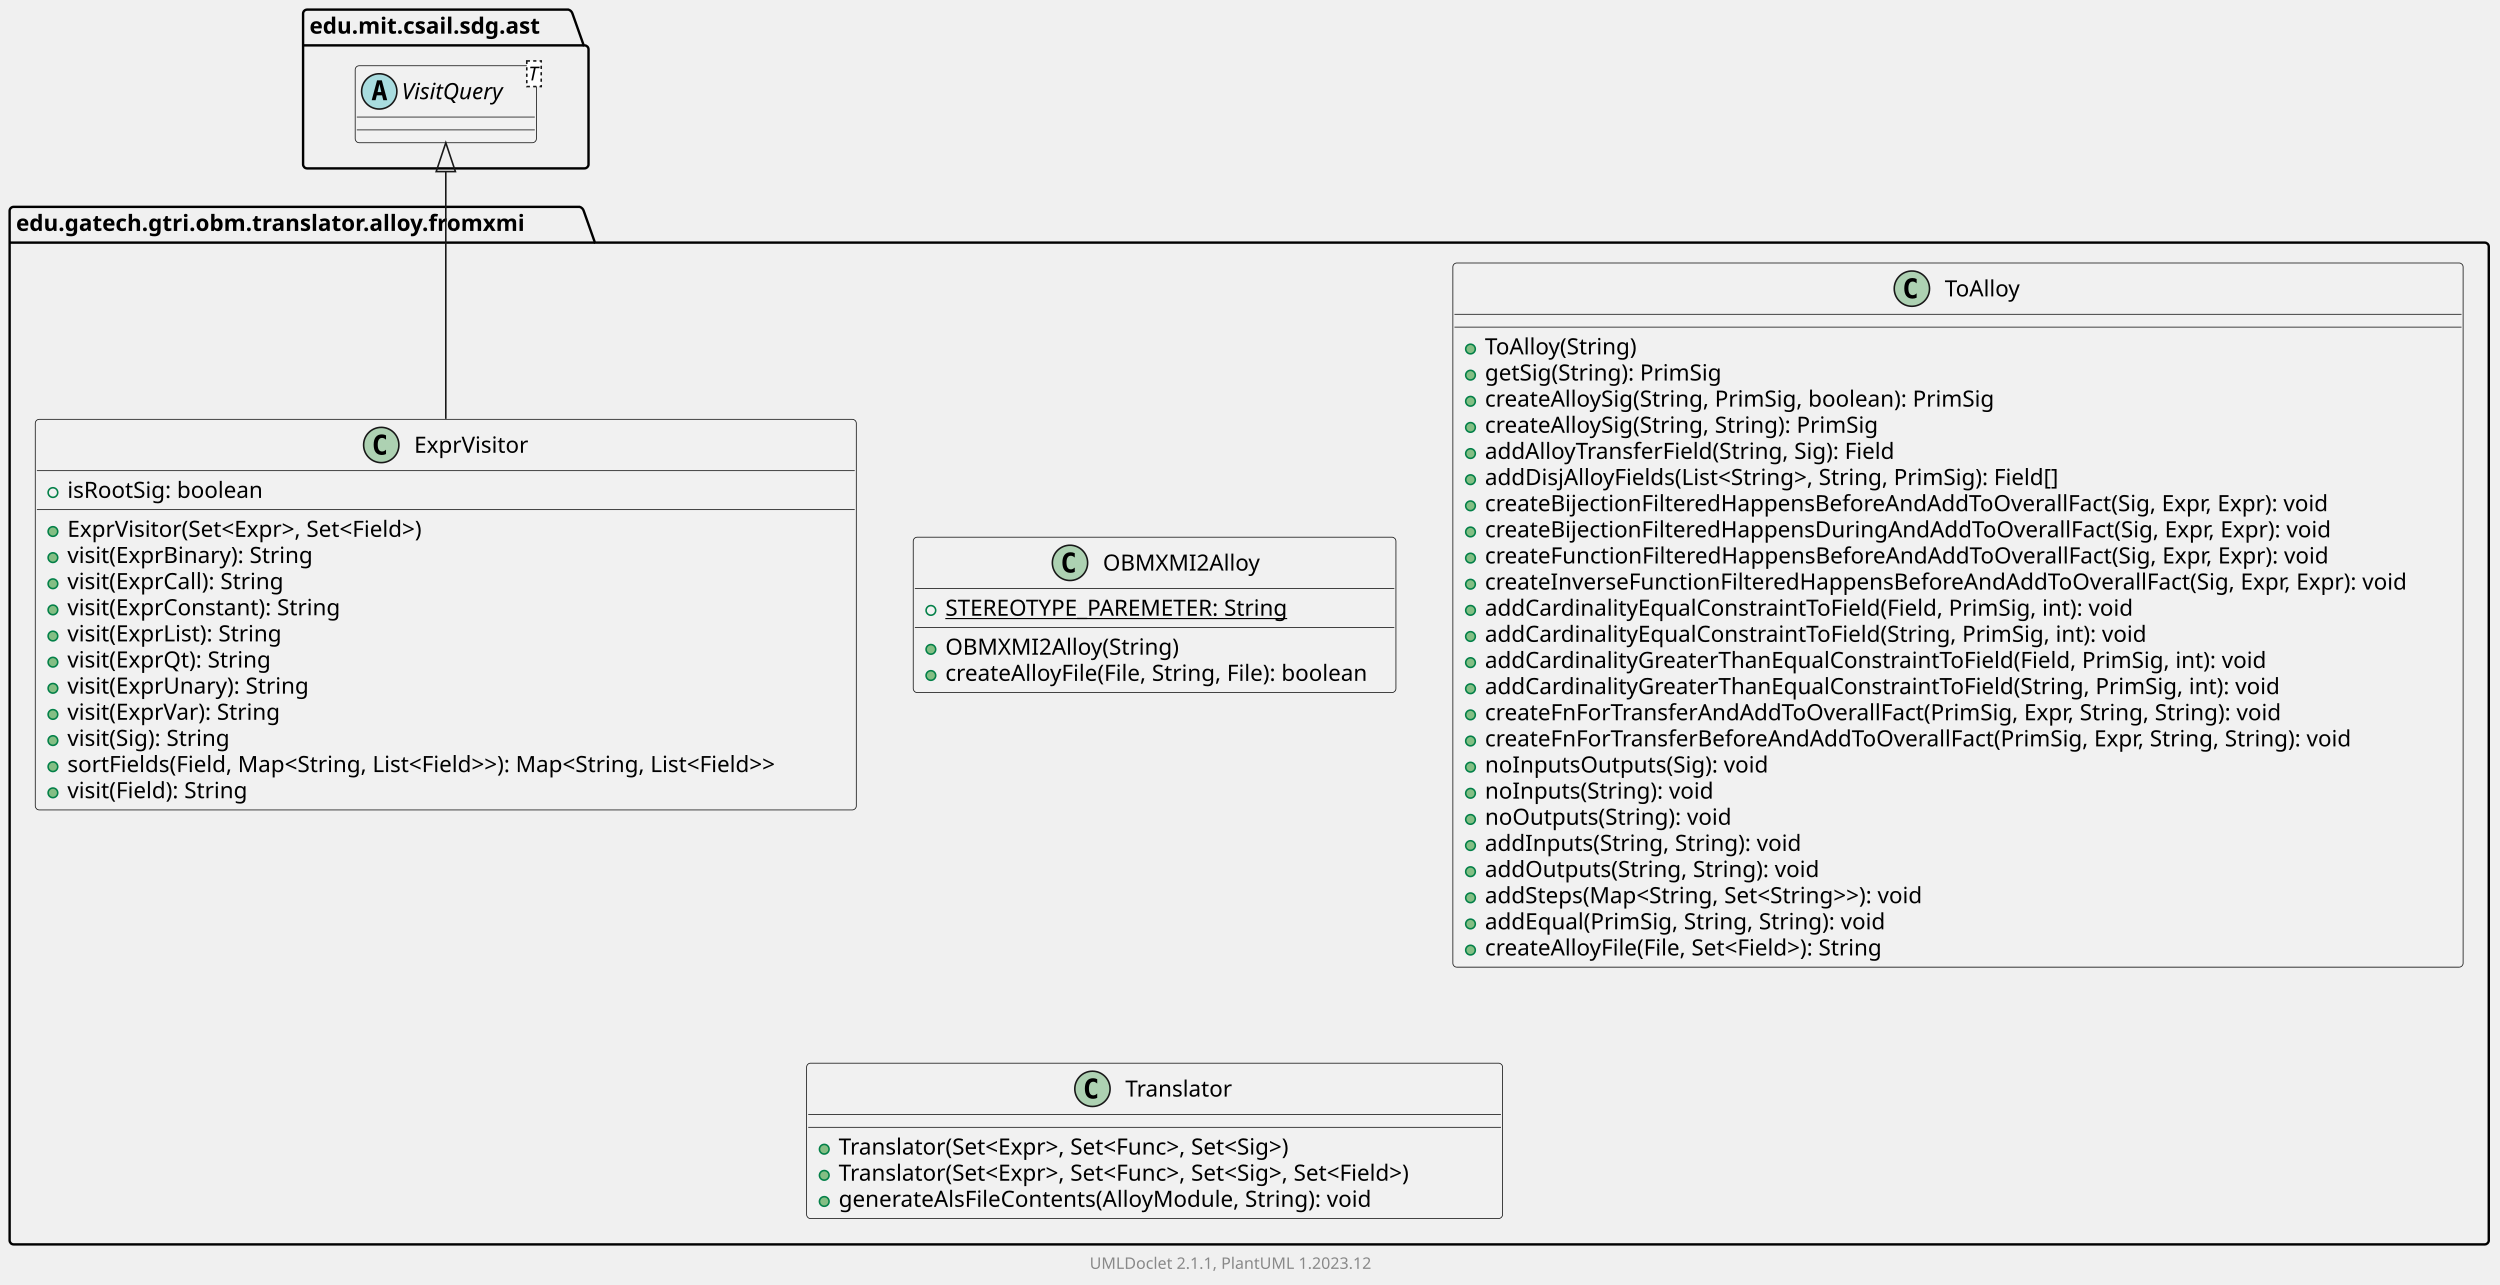
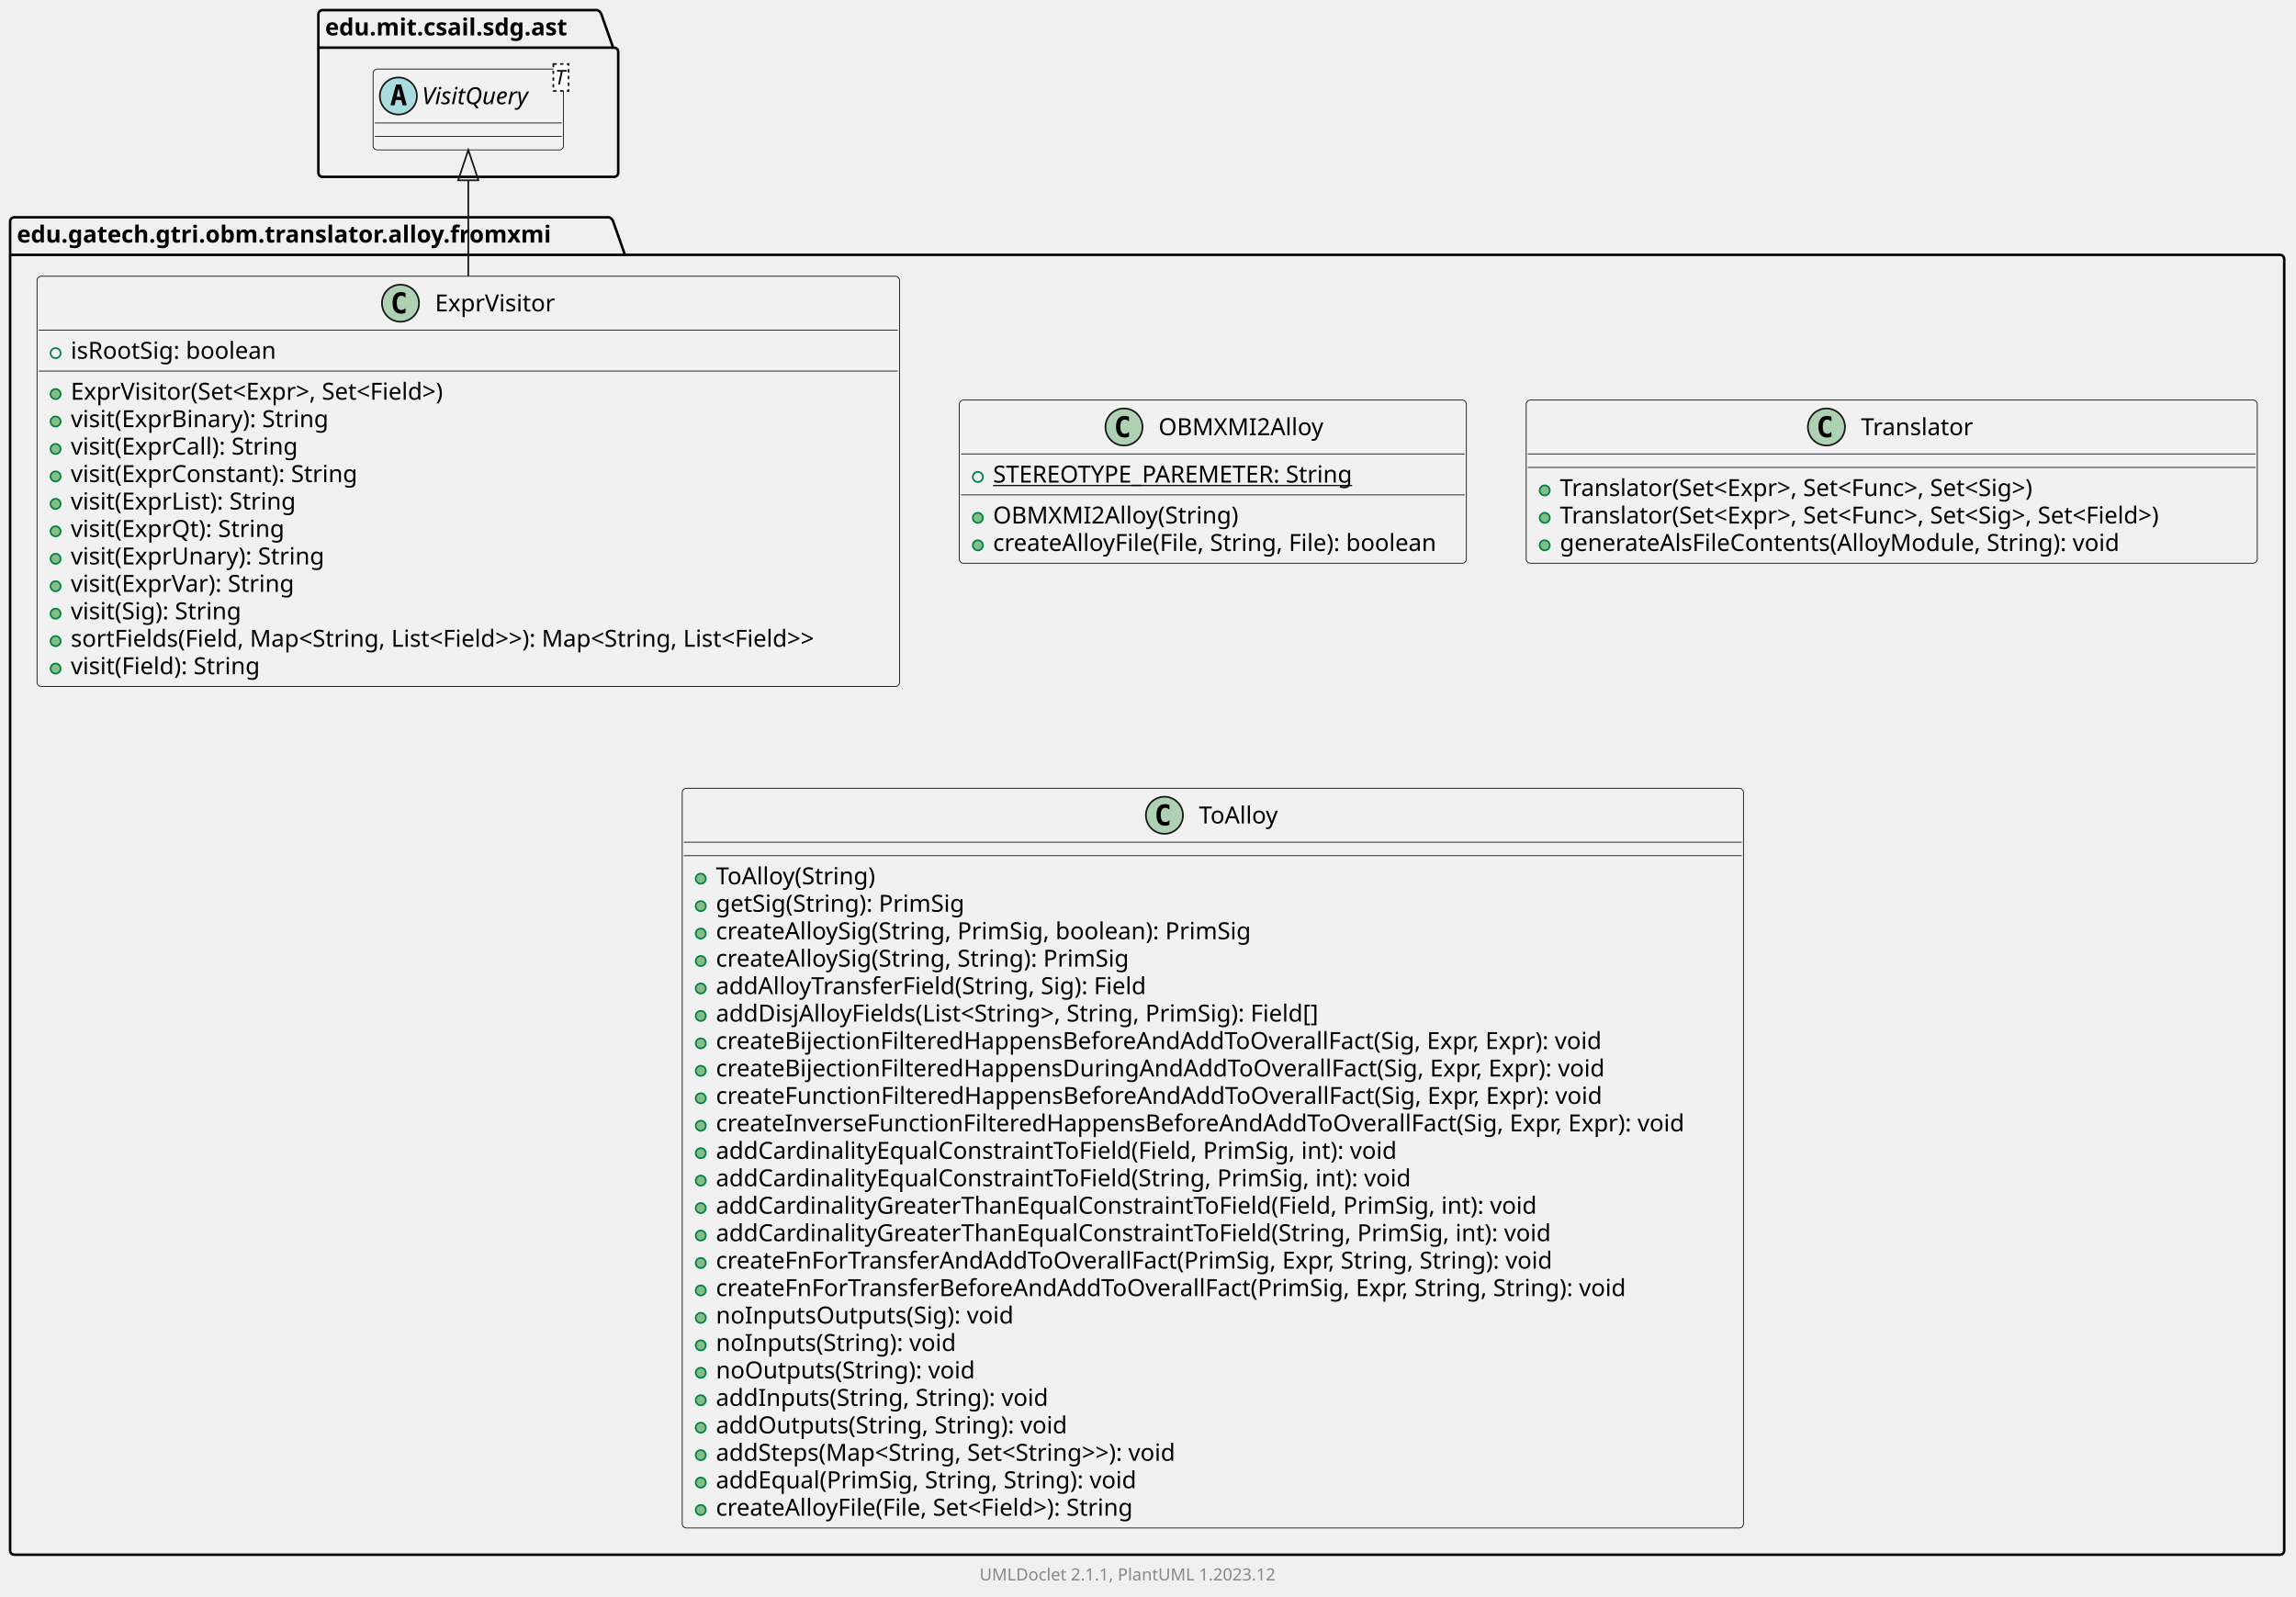
- <svg xmlns="http://www.w3.org/2000/svg" xmlns:xlink="http://www.w3.org/1999/xlink" contentStyleType="text/css" height="801px" preserveAspectRatio="none" style="width:1559px;height:801px;background:#FFFFFF;" version="1.1" viewBox="0 0 1559 801" width="1559px" zoomAndPan="magnify">
+ <svg xmlns="http://www.w3.org/2000/svg" xmlns:xlink="http://www.w3.org/1999/xlink" contentStyleType="text/css" height="948px" preserveAspectRatio="none" style="width:1363px;height:948px;background:#FFFFFF;" version="1.1" viewBox="0 0 1363 948" width="1363px" zoomAndPan="magnify">
  <defs />
  <g>
    <g id="cluster_edu.gatech.gtri.obm.translator.alloy.fromxmi">
-       <path d="M8.5,129 L361.5,129 A3.75,3.75 0 0 1 364,131.5 L371,151.297 L1549.5,151.297 A2.5,2.5 0 0 1 1552,153.797 L1552,773.5 A2.5,2.5 0 0 1 1549.5,776 L8.5,776 A2.5,2.5 0 0 1 6,773.5 L6,131.5 A2.5,2.5 0 0 1 8.5,129 " fill="none" style="stroke:#000000;stroke-width:1.5;" />
+       <path d="M8.5,129 L361.5,129 A3.75,3.75 0 0 1 364,131.5 L371,151.297 L1353.5,151.297 A2.5,2.5 0 0 1 1356,153.797 L1356,920.5 A2.5,2.5 0 0 1 1353.5,923 L8.5,923 A2.5,2.5 0 0 1 6,920.5 L6,131.5 A2.5,2.5 0 0 1 8.5,129 " fill="none" style="stroke:#000000;stroke-width:1.5;" />
      <line style="stroke:#000000;stroke-width:1.5;" x1="6" x2="371" y1="151.297" y2="151.297" />
      <text fill="#000000" font-family="sans-serif" font-size="14" font-weight="bold" lengthAdjust="spacing" textLength="352" x="10" y="143.995">edu.gatech.gtri.obm.translator.alloy.fromxmi</text>
    </g>
    <g id="cluster_edu.mit.csail.sdg.ast">
      <path d="M191.5,6 L354.5,6 A3.75,3.75 0 0 1 357,8.5 L364,28.297 L364.5,28.297 A2.5,2.5 0 0 1 367,30.797 L367,102.5 A2.5,2.5 0 0 1 364.5,105 L191.5,105 A2.5,2.5 0 0 1 189,102.5 L189,8.5 A2.5,2.5 0 0 1 191.5,6 " fill="none" style="stroke:#000000;stroke-width:1.5;" />
      <line style="stroke:#000000;stroke-width:1.5;" x1="189" x2="364" y1="28.297" y2="28.297" />
      <text fill="#000000" font-family="sans-serif" font-size="14" font-weight="bold" lengthAdjust="spacing" textLength="162" x="193" y="20.995">edu.mit.csail.sdg.ast</text>
    </g>
    <a href="OBMXMI2Alloy.html" target="_top" title="OBMXMI2Alloy.html" xlink:actuate="onRequest" xlink:href="OBMXMI2Alloy.html" xlink:show="new" xlink:title="OBMXMI2Alloy.html" xlink:type="simple">
      <g id="elem_OBMXMI2Alloy">
-         <rect codeLine="5" fill="#F1F1F1" height="96.891" id="OBMXMI2Alloy" rx="2.5" ry="2.5" style="stroke:#181818;stroke-width:0.5;" width="301" x="569.5" y="335" />
-         <ellipse cx="667.25" cy="351" fill="#ADD1B2" rx="11" ry="11" style="stroke:#181818;stroke-width:1.0;" />
-         <path d="M670.219,356.641 Q669.641,356.938 669,357.078 Q668.359,357.234 667.656,357.234 Q665.156,357.234 663.828,355.594 Q662.516,353.938 662.516,350.812 Q662.516,347.688 663.828,346.031 Q665.156,344.375 667.656,344.375 Q668.359,344.375 669,344.531 Q669.656,344.688 670.219,344.984 L670.219,347.703 Q669.594,347.125 669,346.859 Q668.406,346.578 667.781,346.578 Q666.438,346.578 665.75,347.656 Q665.062,348.719 665.062,350.812 Q665.062,352.906 665.75,353.984 Q666.438,355.047 667.781,355.047 Q668.406,355.047 669,354.781 Q669.594,354.5 670.219,353.922 L670.219,356.641 Z " fill="#000000" />
-         <text fill="#000000" font-family="sans-serif" font-size="14" lengthAdjust="spacing" textLength="97" x="687.75" y="355.847">OBMXMI2Alloy</text>
-         <line style="stroke:#181818;stroke-width:0.5;" x1="570.5" x2="869.5" y1="367" y2="367" />
-         <ellipse cx="580.5" cy="380.648" fill="none" rx="3" ry="3" style="stroke:#038048;stroke-width:1.0;" />
-         <text fill="#000000" font-family="sans-serif" font-size="14" lengthAdjust="spacing" text-decoration="underline" textLength="235" x="589.5" y="383.995">STEREOTYPE_PAREMETER: String</text>
-         <line style="stroke:#181818;stroke-width:0.5;" x1="570.5" x2="869.5" y1="391.297" y2="391.297" />
-         <ellipse cx="580.5" cy="404.945" fill="#84BE84" rx="3" ry="3" style="stroke:#038048;stroke-width:1.0;" />
-         <text fill="#000000" font-family="sans-serif" font-size="14" lengthAdjust="spacing" textLength="147" x="589.5" y="408.292">OBMXMI2Alloy(String)</text>
-         <ellipse cx="580.5" cy="421.242" fill="#84BE84" rx="3" ry="3" style="stroke:#038048;stroke-width:1.0;" />
-         <text fill="#000000" font-family="sans-serif" font-size="14" lengthAdjust="spacing" textLength="275" x="589.5" y="424.589">createAlloyFile(File, String, File): boolean</text>
+         <rect codeLine="5" fill="#F1F1F1" height="96.891" id="OBMXMI2Alloy" rx="2.5" ry="2.5" style="stroke:#181818;stroke-width:0.5;" width="301" x="569.5" y="237.5" />
+         <ellipse cx="667.25" cy="253.5" fill="#ADD1B2" rx="11" ry="11" style="stroke:#181818;stroke-width:1.0;" />
+         <path d="M670.219,259.141 Q669.641,259.438 669,259.578 Q668.359,259.734 667.656,259.734 Q665.156,259.734 663.828,258.094 Q662.516,256.438 662.516,253.312 Q662.516,250.188 663.828,248.531 Q665.156,246.875 667.656,246.875 Q668.359,246.875 669,247.031 Q669.656,247.188 670.219,247.484 L670.219,250.203 Q669.594,249.625 669,249.359 Q668.406,249.078 667.781,249.078 Q666.438,249.078 665.75,250.156 Q665.062,251.219 665.062,253.312 Q665.062,255.406 665.75,256.484 Q666.438,257.547 667.781,257.547 Q668.406,257.547 669,257.281 Q669.594,257 670.219,256.422 L670.219,259.141 Z " fill="#000000" />
+         <text fill="#000000" font-family="sans-serif" font-size="14" lengthAdjust="spacing" textLength="97" x="687.75" y="258.347">OBMXMI2Alloy</text>
+         <line style="stroke:#181818;stroke-width:0.5;" x1="570.5" x2="869.5" y1="269.5" y2="269.5" />
+         <ellipse cx="580.5" cy="283.148" fill="none" rx="3" ry="3" style="stroke:#038048;stroke-width:1.0;" />
+         <text fill="#000000" font-family="sans-serif" font-size="14" lengthAdjust="spacing" text-decoration="underline" textLength="235" x="589.5" y="286.495">STEREOTYPE_PAREMETER: String</text>
+         <line style="stroke:#181818;stroke-width:0.5;" x1="570.5" x2="869.5" y1="293.797" y2="293.797" />
+         <ellipse cx="580.5" cy="307.445" fill="#84BE84" rx="3" ry="3" style="stroke:#038048;stroke-width:1.0;" />
+         <text fill="#000000" font-family="sans-serif" font-size="14" lengthAdjust="spacing" textLength="147" x="589.5" y="310.792">OBMXMI2Alloy(String)</text>
+         <ellipse cx="580.5" cy="323.742" fill="#84BE84" rx="3" ry="3" style="stroke:#038048;stroke-width:1.0;" />
+         <text fill="#000000" font-family="sans-serif" font-size="14" lengthAdjust="spacing" textLength="275" x="589.5" y="327.089">createAlloyFile(File, String, File): boolean</text>
+       </g>
+     </a>
+     <a href="ExprVisitor.html" target="_top" title="ExprVisitor.html" xlink:actuate="onRequest" xlink:href="ExprVisitor.html" xlink:show="new" xlink:title="ExprVisitor.html" xlink:type="simple">
+       <g id="elem_ExprVisitor">
+         <rect codeLine="11" fill="#F1F1F1" height="243.562" id="ExprVisitor" rx="2.5" ry="2.5" style="stroke:#181818;stroke-width:0.5;" width="512" x="22" y="164" />
+         <ellipse cx="237.75" cy="180" fill="#ADD1B2" rx="11" ry="11" style="stroke:#181818;stroke-width:1.0;" />
+         <path d="M240.719,185.641 Q240.141,185.938 239.5,186.078 Q238.859,186.234 238.156,186.234 Q235.656,186.234 234.328,184.594 Q233.016,182.938 233.016,179.812 Q233.016,176.688 234.328,175.031 Q235.656,173.375 238.156,173.375 Q238.859,173.375 239.5,173.531 Q240.156,173.688 240.719,173.984 L240.719,176.703 Q240.094,176.125 239.5,175.859 Q238.906,175.578 238.281,175.578 Q236.938,175.578 236.25,176.656 Q235.562,177.719 235.562,179.812 Q235.562,181.906 236.25,182.984 Q236.938,184.047 238.281,184.047 Q238.906,184.047 239.5,183.781 Q240.094,183.5 240.719,182.922 L240.719,185.641 Z " fill="#000000" />
+         <text fill="#000000" font-family="sans-serif" font-size="14" lengthAdjust="spacing" textLength="72" x="258.25" y="184.847">ExprVisitor</text>
+         <line style="stroke:#181818;stroke-width:0.5;" x1="23" x2="533" y1="196" y2="196" />
+         <ellipse cx="33" cy="209.648" fill="none" rx="3" ry="3" style="stroke:#038048;stroke-width:1.0;" />
+         <text fill="#000000" font-family="sans-serif" font-size="14" lengthAdjust="spacing" textLength="130" x="42" y="212.995">isRootSig: boolean</text>
+         <line style="stroke:#181818;stroke-width:0.5;" x1="23" x2="533" y1="220.297" y2="220.297" />
+         <ellipse cx="33" cy="233.945" fill="#84BE84" rx="3" ry="3" style="stroke:#038048;stroke-width:1.0;" />
+         <text fill="#000000" font-family="sans-serif" font-size="14" lengthAdjust="spacing" textLength="246" x="42" y="237.292">ExprVisitor(Set&lt;Expr&gt;, Set&lt;Field&gt;)</text>
+         <ellipse cx="33" cy="250.242" fill="#84BE84" rx="3" ry="3" style="stroke:#038048;stroke-width:1.0;" />
+         <text fill="#000000" font-family="sans-serif" font-size="14" lengthAdjust="spacing" textLength="157" x="42" y="253.589">visit(ExprBinary): String</text>
+         <ellipse cx="33" cy="266.539" fill="#84BE84" rx="3" ry="3" style="stroke:#038048;stroke-width:1.0;" />
+         <text fill="#000000" font-family="sans-serif" font-size="14" lengthAdjust="spacing" textLength="139" x="42" y="269.886">visit(ExprCall): String</text>
+         <ellipse cx="33" cy="282.836" fill="#84BE84" rx="3" ry="3" style="stroke:#038048;stroke-width:1.0;" />
+         <text fill="#000000" font-family="sans-serif" font-size="14" lengthAdjust="spacing" textLength="178" x="42" y="286.183">visit(ExprConstant): String</text>
+         <ellipse cx="33" cy="299.133" fill="#84BE84" rx="3" ry="3" style="stroke:#038048;stroke-width:1.0;" />
+         <text fill="#000000" font-family="sans-serif" font-size="14" lengthAdjust="spacing" textLength="138" x="42" y="302.479">visit(ExprList): String</text>
+         <ellipse cx="33" cy="315.43" fill="#84BE84" rx="3" ry="3" style="stroke:#038048;stroke-width:1.0;" />
+         <text fill="#000000" font-family="sans-serif" font-size="14" lengthAdjust="spacing" textLength="131" x="42" y="318.776">visit(ExprQt): String</text>
+         <ellipse cx="33" cy="331.727" fill="#84BE84" rx="3" ry="3" style="stroke:#038048;stroke-width:1.0;" />
+         <text fill="#000000" font-family="sans-serif" font-size="14" lengthAdjust="spacing" textLength="154" x="42" y="335.073">visit(ExprUnary): String</text>
+         <ellipse cx="33" cy="348.023" fill="#84BE84" rx="3" ry="3" style="stroke:#038048;stroke-width:1.0;" />
+         <text fill="#000000" font-family="sans-serif" font-size="14" lengthAdjust="spacing" textLength="137" x="42" y="351.37">visit(ExprVar): String</text>
+         <ellipse cx="33" cy="364.32" fill="#84BE84" rx="3" ry="3" style="stroke:#038048;stroke-width:1.0;" />
+         <text fill="#000000" font-family="sans-serif" font-size="14" lengthAdjust="spacing" textLength="106" x="42" y="367.667">visit(Sig): String</text>
+         <ellipse cx="33" cy="380.617" fill="#84BE84" rx="3" ry="3" style="stroke:#038048;stroke-width:1.0;" />
+         <text fill="#000000" font-family="sans-serif" font-size="14" lengthAdjust="spacing" textLength="486" x="42" y="383.964">sortFields(Field, Map&lt;String, List&lt;Field&gt;&gt;): Map&lt;String, List&lt;Field&gt;&gt;</text>
+         <ellipse cx="33" cy="396.914" fill="#84BE84" rx="3" ry="3" style="stroke:#038048;stroke-width:1.0;" />
+         <text fill="#000000" font-family="sans-serif" font-size="14" lengthAdjust="spacing" textLength="117" x="42" y="400.261">visit(Field): String</text>
+       </g>
+     </a>
+     <a href="Translator.html" target="_top" title="Translator.html" xlink:actuate="onRequest" xlink:href="Translator.html" xlink:show="new" xlink:title="Translator.html" xlink:type="simple">
+       <g id="elem_Translator">
+         <rect codeLine="26" fill="#F1F1F1" height="96.891" id="Translator" rx="2.5" ry="2.5" style="stroke:#181818;stroke-width:0.5;" width="434" x="906" y="237.5" />
+         <ellipse cx="1084.25" cy="253.5" fill="#ADD1B2" rx="11" ry="11" style="stroke:#181818;stroke-width:1.0;" />
+         <path d="M1087.219,259.141 Q1086.641,259.438 1086,259.578 Q1085.359,259.734 1084.656,259.734 Q1082.156,259.734 1080.828,258.094 Q1079.516,256.438 1079.516,253.312 Q1079.516,250.188 1080.828,248.531 Q1082.156,246.875 1084.656,246.875 Q1085.359,246.875 1086,247.031 Q1086.656,247.188 1087.219,247.484 L1087.219,250.203 Q1086.594,249.625 1086,249.359 Q1085.406,249.078 1084.781,249.078 Q1083.438,249.078 1082.75,250.156 Q1082.062,251.219 1082.062,253.312 Q1082.062,255.406 1082.75,256.484 Q1083.438,257.547 1084.781,257.547 Q1085.406,257.547 1086,257.281 Q1086.594,257 1087.219,256.422 L1087.219,259.141 Z " fill="#000000" />
+         <text fill="#000000" font-family="sans-serif" font-size="14" lengthAdjust="spacing" textLength="69" x="1104.75" y="258.347">Translator</text>
+         <line style="stroke:#181818;stroke-width:0.5;" x1="907" x2="1339" y1="269.5" y2="269.5" />
+         <line style="stroke:#181818;stroke-width:0.5;" x1="907" x2="1339" y1="277.5" y2="277.5" />
+         <ellipse cx="917" cy="291.148" fill="#84BE84" rx="3" ry="3" style="stroke:#038048;stroke-width:1.0;" />
+         <text fill="#000000" font-family="sans-serif" font-size="14" lengthAdjust="spacing" textLength="321" x="926" y="294.495">Translator(Set&lt;Expr&gt;, Set&lt;Func&gt;, Set&lt;Sig&gt;)</text>
+         <ellipse cx="917" cy="307.445" fill="#84BE84" rx="3" ry="3" style="stroke:#038048;stroke-width:1.0;" />
+         <text fill="#000000" font-family="sans-serif" font-size="14" lengthAdjust="spacing" textLength="408" x="926" y="310.792">Translator(Set&lt;Expr&gt;, Set&lt;Func&gt;, Set&lt;Sig&gt;, Set&lt;Field&gt;)</text>
+         <ellipse cx="917" cy="323.742" fill="#84BE84" rx="3" ry="3" style="stroke:#038048;stroke-width:1.0;" />
+         <text fill="#000000" font-family="sans-serif" font-size="14" lengthAdjust="spacing" textLength="347" x="926" y="327.089">generateAlsFileContents(AlloyModule, String): void</text>
      </g>
    </a>
    <a href="ToAlloy.html" target="_top" title="ToAlloy.html" xlink:actuate="onRequest" xlink:href="ToAlloy.html" xlink:show="new" xlink:title="ToAlloy.html" xlink:type="simple">
      <g id="elem_ToAlloy">
-         <rect codeLine="11" fill="#F1F1F1" height="439.125" id="ToAlloy" rx="2.5" ry="2.5" style="stroke:#181818;stroke-width:0.5;" width="630" x="906" y="164" />
-         <ellipse cx="1192.25" cy="180" fill="#ADD1B2" rx="11" ry="11" style="stroke:#181818;stroke-width:1.0;" />
-         <path d="M1195.219,185.641 Q1194.641,185.938 1194,186.078 Q1193.359,186.234 1192.656,186.234 Q1190.156,186.234 1188.828,184.594 Q1187.516,182.938 1187.516,179.812 Q1187.516,176.688 1188.828,175.031 Q1190.156,173.375 1192.656,173.375 Q1193.359,173.375 1194,173.531 Q1194.656,173.688 1195.219,173.984 L1195.219,176.703 Q1194.594,176.125 1194,175.859 Q1193.406,175.578 1192.781,175.578 Q1191.438,175.578 1190.75,176.656 Q1190.062,177.719 1190.062,179.812 Q1190.062,181.906 1190.75,182.984 Q1191.438,184.047 1192.781,184.047 Q1193.406,184.047 1194,183.781 Q1194.594,183.5 1195.219,182.922 L1195.219,185.641 Z " fill="#000000" />
-         <text fill="#000000" font-family="sans-serif" font-size="14" lengthAdjust="spacing" textLength="49" x="1212.75" y="184.847">ToAlloy</text>
-         <line style="stroke:#181818;stroke-width:0.5;" x1="907" x2="1535" y1="196" y2="196" />
-         <line style="stroke:#181818;stroke-width:0.5;" x1="907" x2="1535" y1="204" y2="204" />
-         <ellipse cx="917" cy="217.648" fill="#84BE84" rx="3" ry="3" style="stroke:#038048;stroke-width:1.0;" />
-         <text fill="#000000" font-family="sans-serif" font-size="14" lengthAdjust="spacing" textLength="99" x="926" y="220.995">ToAlloy(String)</text>
-         <ellipse cx="917" cy="233.945" fill="#84BE84" rx="3" ry="3" style="stroke:#038048;stroke-width:1.0;" />
-         <text fill="#000000" font-family="sans-serif" font-size="14" lengthAdjust="spacing" textLength="154" x="926" y="237.292">getSig(String): PrimSig</text>
-         <ellipse cx="917" cy="250.242" fill="#84BE84" rx="3" ry="3" style="stroke:#038048;stroke-width:1.0;" />
-         <text fill="#000000" font-family="sans-serif" font-size="14" lengthAdjust="spacing" textLength="329" x="926" y="253.589">createAlloySig(String, PrimSig, boolean): PrimSig</text>
-         <ellipse cx="917" cy="266.539" fill="#84BE84" rx="3" ry="3" style="stroke:#038048;stroke-width:1.0;" />
-         <text fill="#000000" font-family="sans-serif" font-size="14" lengthAdjust="spacing" textLength="254" x="926" y="269.886">createAlloySig(String, String): PrimSig</text>
-         <ellipse cx="917" cy="282.836" fill="#84BE84" rx="3" ry="3" style="stroke:#038048;stroke-width:1.0;" />
-         <text fill="#000000" font-family="sans-serif" font-size="14" lengthAdjust="spacing" textLength="266" x="926" y="286.183">addAlloyTransferField(String, Sig): Field</text>
-         <ellipse cx="917" cy="299.133" fill="#84BE84" rx="3" ry="3" style="stroke:#038048;stroke-width:1.0;" />
-         <text fill="#000000" font-family="sans-serif" font-size="14" lengthAdjust="spacing" textLength="377" x="926" y="302.479">addDisjAlloyFields(List&lt;String&gt;, String, PrimSig): Field[]</text>
-         <ellipse cx="917" cy="315.43" fill="#84BE84" rx="3" ry="3" style="stroke:#038048;stroke-width:1.0;" />
-         <text fill="#000000" font-family="sans-serif" font-size="14" lengthAdjust="spacing" textLength="553" x="926" y="318.776">createBijectionFilteredHappensBeforeAndAddToOverallFact(Sig, Expr, Expr): void</text>
-         <ellipse cx="917" cy="331.727" fill="#84BE84" rx="3" ry="3" style="stroke:#038048;stroke-width:1.0;" />
-         <text fill="#000000" font-family="sans-serif" font-size="14" lengthAdjust="spacing" textLength="553" x="926" y="335.073">createBijectionFilteredHappensDuringAndAddToOverallFact(Sig, Expr, Expr): void</text>
-         <ellipse cx="917" cy="348.023" fill="#84BE84" rx="3" ry="3" style="stroke:#038048;stroke-width:1.0;" />
-         <text fill="#000000" font-family="sans-serif" font-size="14" lengthAdjust="spacing" textLength="554" x="926" y="351.37">createFunctionFilteredHappensBeforeAndAddToOverallFact(Sig, Expr, Expr): void</text>
-         <ellipse cx="917" cy="364.32" fill="#84BE84" rx="3" ry="3" style="stroke:#038048;stroke-width:1.0;" />
-         <text fill="#000000" font-family="sans-serif" font-size="14" lengthAdjust="spacing" textLength="604" x="926" y="367.667">createInverseFunctionFilteredHappensBeforeAndAddToOverallFact(Sig, Expr, Expr): void</text>
-         <ellipse cx="917" cy="380.617" fill="#84BE84" rx="3" ry="3" style="stroke:#038048;stroke-width:1.0;" />
-         <text fill="#000000" font-family="sans-serif" font-size="14" lengthAdjust="spacing" textLength="418" x="926" y="383.964">addCardinalityEqualConstraintToField(Field, PrimSig, int): void</text>
-         <ellipse cx="917" cy="396.914" fill="#84BE84" rx="3" ry="3" style="stroke:#038048;stroke-width:1.0;" />
-         <text fill="#000000" font-family="sans-serif" font-size="14" lengthAdjust="spacing" textLength="426" x="926" y="400.261">addCardinalityEqualConstraintToField(String, PrimSig, int): void</text>
-         <ellipse cx="917" cy="413.211" fill="#84BE84" rx="3" ry="3" style="stroke:#038048;stroke-width:1.0;" />
-         <text fill="#000000" font-family="sans-serif" font-size="14" lengthAdjust="spacing" textLength="505" x="926" y="416.558">addCardinalityGreaterThanEqualConstraintToField(Field, PrimSig, int): void</text>
-         <ellipse cx="917" cy="429.508" fill="#84BE84" rx="3" ry="3" style="stroke:#038048;stroke-width:1.0;" />
-         <text fill="#000000" font-family="sans-serif" font-size="14" lengthAdjust="spacing" textLength="513" x="926" y="432.854">addCardinalityGreaterThanEqualConstraintToField(String, PrimSig, int): void</text>
-         <ellipse cx="917" cy="445.805" fill="#84BE84" rx="3" ry="3" style="stroke:#038048;stroke-width:1.0;" />
-         <text fill="#000000" font-family="sans-serif" font-size="14" lengthAdjust="spacing" textLength="519" x="926" y="449.151">createFnForTransferAndAddToOverallFact(PrimSig, Expr, String, String): void</text>
-         <ellipse cx="917" cy="462.102" fill="#84BE84" rx="3" ry="3" style="stroke:#038048;stroke-width:1.0;" />
-         <text fill="#000000" font-family="sans-serif" font-size="14" lengthAdjust="spacing" textLength="565" x="926" y="465.448">createFnForTransferBeforeAndAddToOverallFact(PrimSig, Expr, String, String): void</text>
-         <ellipse cx="917" cy="478.398" fill="#84BE84" rx="3" ry="3" style="stroke:#038048;stroke-width:1.0;" />
-         <text fill="#000000" font-family="sans-serif" font-size="14" lengthAdjust="spacing" textLength="185" x="926" y="481.745">noInputsOutputs(Sig): void</text>
-         <ellipse cx="917" cy="494.695" fill="#84BE84" rx="3" ry="3" style="stroke:#038048;stroke-width:1.0;" />
-         <text fill="#000000" font-family="sans-serif" font-size="14" lengthAdjust="spacing" textLength="148" x="926" y="498.042">noInputs(String): void</text>
-         <ellipse cx="917" cy="510.992" fill="#84BE84" rx="3" ry="3" style="stroke:#038048;stroke-width:1.0;" />
-         <text fill="#000000" font-family="sans-serif" font-size="14" lengthAdjust="spacing" textLength="161" x="926" y="514.339">noOutputs(String): void</text>
-         <ellipse cx="917" cy="527.289" fill="#84BE84" rx="3" ry="3" style="stroke:#038048;stroke-width:1.0;" />
-         <text fill="#000000" font-family="sans-serif" font-size="14" lengthAdjust="spacing" textLength="204" x="926" y="530.636">addInputs(String, String): void</text>
-         <ellipse cx="917" cy="543.586" fill="#84BE84" rx="3" ry="3" style="stroke:#038048;stroke-width:1.0;" />
-         <text fill="#000000" font-family="sans-serif" font-size="14" lengthAdjust="spacing" textLength="217" x="926" y="546.933">addOutputs(String, String): void</text>
-         <ellipse cx="917" cy="559.883" fill="#84BE84" rx="3" ry="3" style="stroke:#038048;stroke-width:1.0;" />
-         <text fill="#000000" font-family="sans-serif" font-size="14" lengthAdjust="spacing" textLength="301" x="926" y="563.23">addSteps(Map&lt;String, Set&lt;String&gt;&gt;): void</text>
-         <ellipse cx="917" cy="576.18" fill="#84BE84" rx="3" ry="3" style="stroke:#038048;stroke-width:1.0;" />
-         <text fill="#000000" font-family="sans-serif" font-size="14" lengthAdjust="spacing" textLength="258" x="926" y="579.526">addEqual(PrimSig, String, String): void</text>
-         <ellipse cx="917" cy="592.477" fill="#84BE84" rx="3" ry="3" style="stroke:#038048;stroke-width:1.0;" />
-         <text fill="#000000" font-family="sans-serif" font-size="14" lengthAdjust="spacing" textLength="267" x="926" y="595.823">createAlloyFile(File, Set&lt;Field&gt;): String</text>
-       </g>
-     </a>
-     <a href="ExprVisitor.html" target="_top" title="ExprVisitor.html" xlink:actuate="onRequest" xlink:href="ExprVisitor.html" xlink:show="new" xlink:title="ExprVisitor.html" xlink:type="simple">
-       <g id="elem_ExprVisitor">
-         <rect codeLine="38" fill="#F1F1F1" height="243.562" id="ExprVisitor" rx="2.5" ry="2.5" style="stroke:#181818;stroke-width:0.5;" width="512" x="22" y="261.5" />
-         <ellipse cx="237.75" cy="277.5" fill="#ADD1B2" rx="11" ry="11" style="stroke:#181818;stroke-width:1.0;" />
-         <path d="M240.719,283.141 Q240.141,283.438 239.5,283.578 Q238.859,283.734 238.156,283.734 Q235.656,283.734 234.328,282.094 Q233.016,280.438 233.016,277.312 Q233.016,274.188 234.328,272.531 Q235.656,270.875 238.156,270.875 Q238.859,270.875 239.5,271.031 Q240.156,271.188 240.719,271.484 L240.719,274.203 Q240.094,273.625 239.5,273.359 Q238.906,273.078 238.281,273.078 Q236.938,273.078 236.25,274.156 Q235.562,275.219 235.562,277.312 Q235.562,279.406 236.25,280.484 Q236.938,281.547 238.281,281.547 Q238.906,281.547 239.5,281.281 Q240.094,281 240.719,280.422 L240.719,283.141 Z " fill="#000000" />
-         <text fill="#000000" font-family="sans-serif" font-size="14" lengthAdjust="spacing" textLength="72" x="258.25" y="282.347">ExprVisitor</text>
-         <line style="stroke:#181818;stroke-width:0.5;" x1="23" x2="533" y1="293.5" y2="293.5" />
-         <ellipse cx="33" cy="307.148" fill="none" rx="3" ry="3" style="stroke:#038048;stroke-width:1.0;" />
-         <text fill="#000000" font-family="sans-serif" font-size="14" lengthAdjust="spacing" textLength="130" x="42" y="310.495">isRootSig: boolean</text>
-         <line style="stroke:#181818;stroke-width:0.5;" x1="23" x2="533" y1="317.797" y2="317.797" />
-         <ellipse cx="33" cy="331.445" fill="#84BE84" rx="3" ry="3" style="stroke:#038048;stroke-width:1.0;" />
-         <text fill="#000000" font-family="sans-serif" font-size="14" lengthAdjust="spacing" textLength="246" x="42" y="334.792">ExprVisitor(Set&lt;Expr&gt;, Set&lt;Field&gt;)</text>
-         <ellipse cx="33" cy="347.742" fill="#84BE84" rx="3" ry="3" style="stroke:#038048;stroke-width:1.0;" />
-         <text fill="#000000" font-family="sans-serif" font-size="14" lengthAdjust="spacing" textLength="157" x="42" y="351.089">visit(ExprBinary): String</text>
-         <ellipse cx="33" cy="364.039" fill="#84BE84" rx="3" ry="3" style="stroke:#038048;stroke-width:1.0;" />
-         <text fill="#000000" font-family="sans-serif" font-size="14" lengthAdjust="spacing" textLength="139" x="42" y="367.386">visit(ExprCall): String</text>
-         <ellipse cx="33" cy="380.336" fill="#84BE84" rx="3" ry="3" style="stroke:#038048;stroke-width:1.0;" />
-         <text fill="#000000" font-family="sans-serif" font-size="14" lengthAdjust="spacing" textLength="178" x="42" y="383.683">visit(ExprConstant): String</text>
-         <ellipse cx="33" cy="396.633" fill="#84BE84" rx="3" ry="3" style="stroke:#038048;stroke-width:1.0;" />
-         <text fill="#000000" font-family="sans-serif" font-size="14" lengthAdjust="spacing" textLength="138" x="42" y="399.979">visit(ExprList): String</text>
-         <ellipse cx="33" cy="412.93" fill="#84BE84" rx="3" ry="3" style="stroke:#038048;stroke-width:1.0;" />
-         <text fill="#000000" font-family="sans-serif" font-size="14" lengthAdjust="spacing" textLength="131" x="42" y="416.276">visit(ExprQt): String</text>
-         <ellipse cx="33" cy="429.227" fill="#84BE84" rx="3" ry="3" style="stroke:#038048;stroke-width:1.0;" />
-         <text fill="#000000" font-family="sans-serif" font-size="14" lengthAdjust="spacing" textLength="154" x="42" y="432.573">visit(ExprUnary): String</text>
-         <ellipse cx="33" cy="445.523" fill="#84BE84" rx="3" ry="3" style="stroke:#038048;stroke-width:1.0;" />
-         <text fill="#000000" font-family="sans-serif" font-size="14" lengthAdjust="spacing" textLength="137" x="42" y="448.87">visit(ExprVar): String</text>
-         <ellipse cx="33" cy="461.82" fill="#84BE84" rx="3" ry="3" style="stroke:#038048;stroke-width:1.0;" />
-         <text fill="#000000" font-family="sans-serif" font-size="14" lengthAdjust="spacing" textLength="106" x="42" y="465.167">visit(Sig): String</text>
-         <ellipse cx="33" cy="478.117" fill="#84BE84" rx="3" ry="3" style="stroke:#038048;stroke-width:1.0;" />
-         <text fill="#000000" font-family="sans-serif" font-size="14" lengthAdjust="spacing" textLength="486" x="42" y="481.464">sortFields(Field, Map&lt;String, List&lt;Field&gt;&gt;): Map&lt;String, List&lt;Field&gt;&gt;</text>
-         <ellipse cx="33" cy="494.414" fill="#84BE84" rx="3" ry="3" style="stroke:#038048;stroke-width:1.0;" />
-         <text fill="#000000" font-family="sans-serif" font-size="14" lengthAdjust="spacing" textLength="117" x="42" y="497.761">visit(Field): String</text>
-       </g>
-     </a>
-     <a href="Translator.html" target="_top" title="Translator.html" xlink:actuate="onRequest" xlink:href="Translator.html" xlink:show="new" xlink:title="Translator.html" xlink:type="simple">
-       <g id="elem_Translator">
-         <rect codeLine="53" fill="#F1F1F1" height="96.891" id="Translator" rx="2.5" ry="2.5" style="stroke:#181818;stroke-width:0.5;" width="434" x="503" y="663" />
-         <ellipse cx="681.25" cy="679" fill="#ADD1B2" rx="11" ry="11" style="stroke:#181818;stroke-width:1.0;" />
-         <path d="M684.219,684.641 Q683.641,684.938 683,685.078 Q682.359,685.234 681.656,685.234 Q679.156,685.234 677.828,683.594 Q676.516,681.938 676.516,678.812 Q676.516,675.688 677.828,674.031 Q679.156,672.375 681.656,672.375 Q682.359,672.375 683,672.531 Q683.656,672.688 684.219,672.984 L684.219,675.703 Q683.594,675.125 683,674.859 Q682.406,674.578 681.781,674.578 Q680.438,674.578 679.75,675.656 Q679.062,676.719 679.062,678.812 Q679.062,680.906 679.75,681.984 Q680.438,683.047 681.781,683.047 Q682.406,683.047 683,682.781 Q683.594,682.5 684.219,681.922 L684.219,684.641 Z " fill="#000000" />
-         <text fill="#000000" font-family="sans-serif" font-size="14" lengthAdjust="spacing" textLength="69" x="701.75" y="683.847">Translator</text>
-         <line style="stroke:#181818;stroke-width:0.5;" x1="504" x2="936" y1="695" y2="695" />
-         <line style="stroke:#181818;stroke-width:0.5;" x1="504" x2="936" y1="703" y2="703" />
-         <ellipse cx="514" cy="716.648" fill="#84BE84" rx="3" ry="3" style="stroke:#038048;stroke-width:1.0;" />
-         <text fill="#000000" font-family="sans-serif" font-size="14" lengthAdjust="spacing" textLength="321" x="523" y="719.995">Translator(Set&lt;Expr&gt;, Set&lt;Func&gt;, Set&lt;Sig&gt;)</text>
-         <ellipse cx="514" cy="732.945" fill="#84BE84" rx="3" ry="3" style="stroke:#038048;stroke-width:1.0;" />
-         <text fill="#000000" font-family="sans-serif" font-size="14" lengthAdjust="spacing" textLength="408" x="523" y="736.292">Translator(Set&lt;Expr&gt;, Set&lt;Func&gt;, Set&lt;Sig&gt;, Set&lt;Field&gt;)</text>
-         <ellipse cx="514" cy="749.242" fill="#84BE84" rx="3" ry="3" style="stroke:#038048;stroke-width:1.0;" />
-         <text fill="#000000" font-family="sans-serif" font-size="14" lengthAdjust="spacing" textLength="347" x="523" y="752.589">generateAlsFileContents(AlloyModule, String): void</text>
+         <rect codeLine="32" fill="#F1F1F1" height="439.125" id="ToAlloy" rx="2.5" ry="2.5" style="stroke:#181818;stroke-width:0.5;" width="630" x="405" y="468" />
+         <ellipse cx="691.25" cy="484" fill="#ADD1B2" rx="11" ry="11" style="stroke:#181818;stroke-width:1.0;" />
+         <path d="M694.219,489.641 Q693.641,489.938 693,490.078 Q692.359,490.234 691.656,490.234 Q689.156,490.234 687.828,488.594 Q686.516,486.938 686.516,483.812 Q686.516,480.688 687.828,479.031 Q689.156,477.375 691.656,477.375 Q692.359,477.375 693,477.531 Q693.656,477.688 694.219,477.984 L694.219,480.703 Q693.594,480.125 693,479.859 Q692.406,479.578 691.781,479.578 Q690.438,479.578 689.75,480.656 Q689.062,481.719 689.062,483.812 Q689.062,485.906 689.75,486.984 Q690.438,488.047 691.781,488.047 Q692.406,488.047 693,487.781 Q693.594,487.5 694.219,486.922 L694.219,489.641 Z " fill="#000000" />
+         <text fill="#000000" font-family="sans-serif" font-size="14" lengthAdjust="spacing" textLength="49" x="711.75" y="488.847">ToAlloy</text>
+         <line style="stroke:#181818;stroke-width:0.5;" x1="406" x2="1034" y1="500" y2="500" />
+         <line style="stroke:#181818;stroke-width:0.5;" x1="406" x2="1034" y1="508" y2="508" />
+         <ellipse cx="416" cy="521.648" fill="#84BE84" rx="3" ry="3" style="stroke:#038048;stroke-width:1.0;" />
+         <text fill="#000000" font-family="sans-serif" font-size="14" lengthAdjust="spacing" textLength="99" x="425" y="524.995">ToAlloy(String)</text>
+         <ellipse cx="416" cy="537.945" fill="#84BE84" rx="3" ry="3" style="stroke:#038048;stroke-width:1.0;" />
+         <text fill="#000000" font-family="sans-serif" font-size="14" lengthAdjust="spacing" textLength="154" x="425" y="541.292">getSig(String): PrimSig</text>
+         <ellipse cx="416" cy="554.242" fill="#84BE84" rx="3" ry="3" style="stroke:#038048;stroke-width:1.0;" />
+         <text fill="#000000" font-family="sans-serif" font-size="14" lengthAdjust="spacing" textLength="329" x="425" y="557.589">createAlloySig(String, PrimSig, boolean): PrimSig</text>
+         <ellipse cx="416" cy="570.539" fill="#84BE84" rx="3" ry="3" style="stroke:#038048;stroke-width:1.0;" />
+         <text fill="#000000" font-family="sans-serif" font-size="14" lengthAdjust="spacing" textLength="254" x="425" y="573.886">createAlloySig(String, String): PrimSig</text>
+         <ellipse cx="416" cy="586.836" fill="#84BE84" rx="3" ry="3" style="stroke:#038048;stroke-width:1.0;" />
+         <text fill="#000000" font-family="sans-serif" font-size="14" lengthAdjust="spacing" textLength="266" x="425" y="590.183">addAlloyTransferField(String, Sig): Field</text>
+         <ellipse cx="416" cy="603.133" fill="#84BE84" rx="3" ry="3" style="stroke:#038048;stroke-width:1.0;" />
+         <text fill="#000000" font-family="sans-serif" font-size="14" lengthAdjust="spacing" textLength="377" x="425" y="606.48">addDisjAlloyFields(List&lt;String&gt;, String, PrimSig): Field[]</text>
+         <ellipse cx="416" cy="619.43" fill="#84BE84" rx="3" ry="3" style="stroke:#038048;stroke-width:1.0;" />
+         <text fill="#000000" font-family="sans-serif" font-size="14" lengthAdjust="spacing" textLength="553" x="425" y="622.776">createBijectionFilteredHappensBeforeAndAddToOverallFact(Sig, Expr, Expr): void</text>
+         <ellipse cx="416" cy="635.727" fill="#84BE84" rx="3" ry="3" style="stroke:#038048;stroke-width:1.0;" />
+         <text fill="#000000" font-family="sans-serif" font-size="14" lengthAdjust="spacing" textLength="553" x="425" y="639.073">createBijectionFilteredHappensDuringAndAddToOverallFact(Sig, Expr, Expr): void</text>
+         <ellipse cx="416" cy="652.023" fill="#84BE84" rx="3" ry="3" style="stroke:#038048;stroke-width:1.0;" />
+         <text fill="#000000" font-family="sans-serif" font-size="14" lengthAdjust="spacing" textLength="554" x="425" y="655.37">createFunctionFilteredHappensBeforeAndAddToOverallFact(Sig, Expr, Expr): void</text>
+         <ellipse cx="416" cy="668.32" fill="#84BE84" rx="3" ry="3" style="stroke:#038048;stroke-width:1.0;" />
+         <text fill="#000000" font-family="sans-serif" font-size="14" lengthAdjust="spacing" textLength="604" x="425" y="671.667">createInverseFunctionFilteredHappensBeforeAndAddToOverallFact(Sig, Expr, Expr): void</text>
+         <ellipse cx="416" cy="684.617" fill="#84BE84" rx="3" ry="3" style="stroke:#038048;stroke-width:1.0;" />
+         <text fill="#000000" font-family="sans-serif" font-size="14" lengthAdjust="spacing" textLength="418" x="425" y="687.964">addCardinalityEqualConstraintToField(Field, PrimSig, int): void</text>
+         <ellipse cx="416" cy="700.914" fill="#84BE84" rx="3" ry="3" style="stroke:#038048;stroke-width:1.0;" />
+         <text fill="#000000" font-family="sans-serif" font-size="14" lengthAdjust="spacing" textLength="426" x="425" y="704.261">addCardinalityEqualConstraintToField(String, PrimSig, int): void</text>
+         <ellipse cx="416" cy="717.211" fill="#84BE84" rx="3" ry="3" style="stroke:#038048;stroke-width:1.0;" />
+         <text fill="#000000" font-family="sans-serif" font-size="14" lengthAdjust="spacing" textLength="505" x="425" y="720.558">addCardinalityGreaterThanEqualConstraintToField(Field, PrimSig, int): void</text>
+         <ellipse cx="416" cy="733.508" fill="#84BE84" rx="3" ry="3" style="stroke:#038048;stroke-width:1.0;" />
+         <text fill="#000000" font-family="sans-serif" font-size="14" lengthAdjust="spacing" textLength="513" x="425" y="736.855">addCardinalityGreaterThanEqualConstraintToField(String, PrimSig, int): void</text>
+         <ellipse cx="416" cy="749.805" fill="#84BE84" rx="3" ry="3" style="stroke:#038048;stroke-width:1.0;" />
+         <text fill="#000000" font-family="sans-serif" font-size="14" lengthAdjust="spacing" textLength="519" x="425" y="753.151">createFnForTransferAndAddToOverallFact(PrimSig, Expr, String, String): void</text>
+         <ellipse cx="416" cy="766.102" fill="#84BE84" rx="3" ry="3" style="stroke:#038048;stroke-width:1.0;" />
+         <text fill="#000000" font-family="sans-serif" font-size="14" lengthAdjust="spacing" textLength="565" x="425" y="769.448">createFnForTransferBeforeAndAddToOverallFact(PrimSig, Expr, String, String): void</text>
+         <ellipse cx="416" cy="782.398" fill="#84BE84" rx="3" ry="3" style="stroke:#038048;stroke-width:1.0;" />
+         <text fill="#000000" font-family="sans-serif" font-size="14" lengthAdjust="spacing" textLength="185" x="425" y="785.745">noInputsOutputs(Sig): void</text>
+         <ellipse cx="416" cy="798.695" fill="#84BE84" rx="3" ry="3" style="stroke:#038048;stroke-width:1.0;" />
+         <text fill="#000000" font-family="sans-serif" font-size="14" lengthAdjust="spacing" textLength="148" x="425" y="802.042">noInputs(String): void</text>
+         <ellipse cx="416" cy="814.992" fill="#84BE84" rx="3" ry="3" style="stroke:#038048;stroke-width:1.0;" />
+         <text fill="#000000" font-family="sans-serif" font-size="14" lengthAdjust="spacing" textLength="161" x="425" y="818.339">noOutputs(String): void</text>
+         <ellipse cx="416" cy="831.289" fill="#84BE84" rx="3" ry="3" style="stroke:#038048;stroke-width:1.0;" />
+         <text fill="#000000" font-family="sans-serif" font-size="14" lengthAdjust="spacing" textLength="204" x="425" y="834.636">addInputs(String, String): void</text>
+         <ellipse cx="416" cy="847.586" fill="#84BE84" rx="3" ry="3" style="stroke:#038048;stroke-width:1.0;" />
+         <text fill="#000000" font-family="sans-serif" font-size="14" lengthAdjust="spacing" textLength="217" x="425" y="850.933">addOutputs(String, String): void</text>
+         <ellipse cx="416" cy="863.883" fill="#84BE84" rx="3" ry="3" style="stroke:#038048;stroke-width:1.0;" />
+         <text fill="#000000" font-family="sans-serif" font-size="14" lengthAdjust="spacing" textLength="301" x="425" y="867.23">addSteps(Map&lt;String, Set&lt;String&gt;&gt;): void</text>
+         <ellipse cx="416" cy="880.18" fill="#84BE84" rx="3" ry="3" style="stroke:#038048;stroke-width:1.0;" />
+         <text fill="#000000" font-family="sans-serif" font-size="14" lengthAdjust="spacing" textLength="258" x="425" y="883.526">addEqual(PrimSig, String, String): void</text>
+         <ellipse cx="416" cy="896.477" fill="#84BE84" rx="3" ry="3" style="stroke:#038048;stroke-width:1.0;" />
+         <text fill="#000000" font-family="sans-serif" font-size="14" lengthAdjust="spacing" textLength="267" x="425" y="899.823">createAlloyFile(File, Set&lt;Field&gt;): String</text>
      </g>
    </a>
    <g id="elem_VisitQuery">
      <rect codeLine="62" fill="#F1F1F1" height="48" id="VisitQuery" rx="2.5" ry="2.5" style="stroke:#181818;stroke-width:0.5;" width="113" x="221.5" y="41" />
      <ellipse cx="236.5" cy="57" fill="#A9DCDF" rx="11" ry="11" style="stroke:#181818;stroke-width:1.0;" />
      <path d="M236.609,52.344 L235.453,57.422 L237.781,57.422 L236.609,52.344 Z M235.125,50.109 L238.109,50.109 L241.469,62.5 L239.016,62.5 L238.25,59.438 L234.969,59.438 L234.219,62.5 L231.781,62.5 L235.125,50.109 Z " fill="#000000" />
      <text fill="#000000" font-family="sans-serif" font-size="14" font-style="italic" lengthAdjust="spacing" textLength="70" x="250.5" y="61.847">VisitQuery</text>
      <rect fill="#FFFFFF" height="15.969" style="stroke:#181818;stroke-width:1.0;stroke-dasharray:2.0,2.0;" width="9" x="328.5" y="38" />
      <text fill="#000000" font-family="sans-serif" font-size="12" font-style="italic" lengthAdjust="spacing" textLength="7" x="329.5" y="50.139">T</text>
      <line style="stroke:#181818;stroke-width:0.5;" x1="222.5" x2="333.5" y1="73" y2="73" />
      <line style="stroke:#181818;stroke-width:0.5;" x1="222.5" x2="333.5" y1="81" y2="81" />
    </g>
    <g id="link_VisitQuery_ExprVisitor">
-       <path codeLine="65" d="M278,107.02 C278,143.08 278,197.37 278,261.19 " fill="none" id="VisitQuery-backto-ExprVisitor" style="stroke:#181818;stroke-width:1.0;" />
+       <path codeLine="65" d="M278,107.02 C278,125.58 278,135.24 278,163.97 " fill="none" id="VisitQuery-backto-ExprVisitor" style="stroke:#181818;stroke-width:1.0;" />
      <polygon fill="none" points="278,89.02,272,107.02,284,107.02,278,89.02" style="stroke:#181818;stroke-width:1.0;" />
    </g>
-     <text fill="#888888" font-family="sans-serif" font-size="10" lengthAdjust="spacing" textLength="186" x="679.5" y="791.282">UMLDoclet 2.1.1, PlantUML 1.2023.12</text>
+     <text fill="#888888" font-family="sans-serif" font-size="10" lengthAdjust="spacing" textLength="186" x="581.5" y="938.282">UMLDoclet 2.1.1, PlantUML 1.2023.12</text>
  </g>
</svg>
